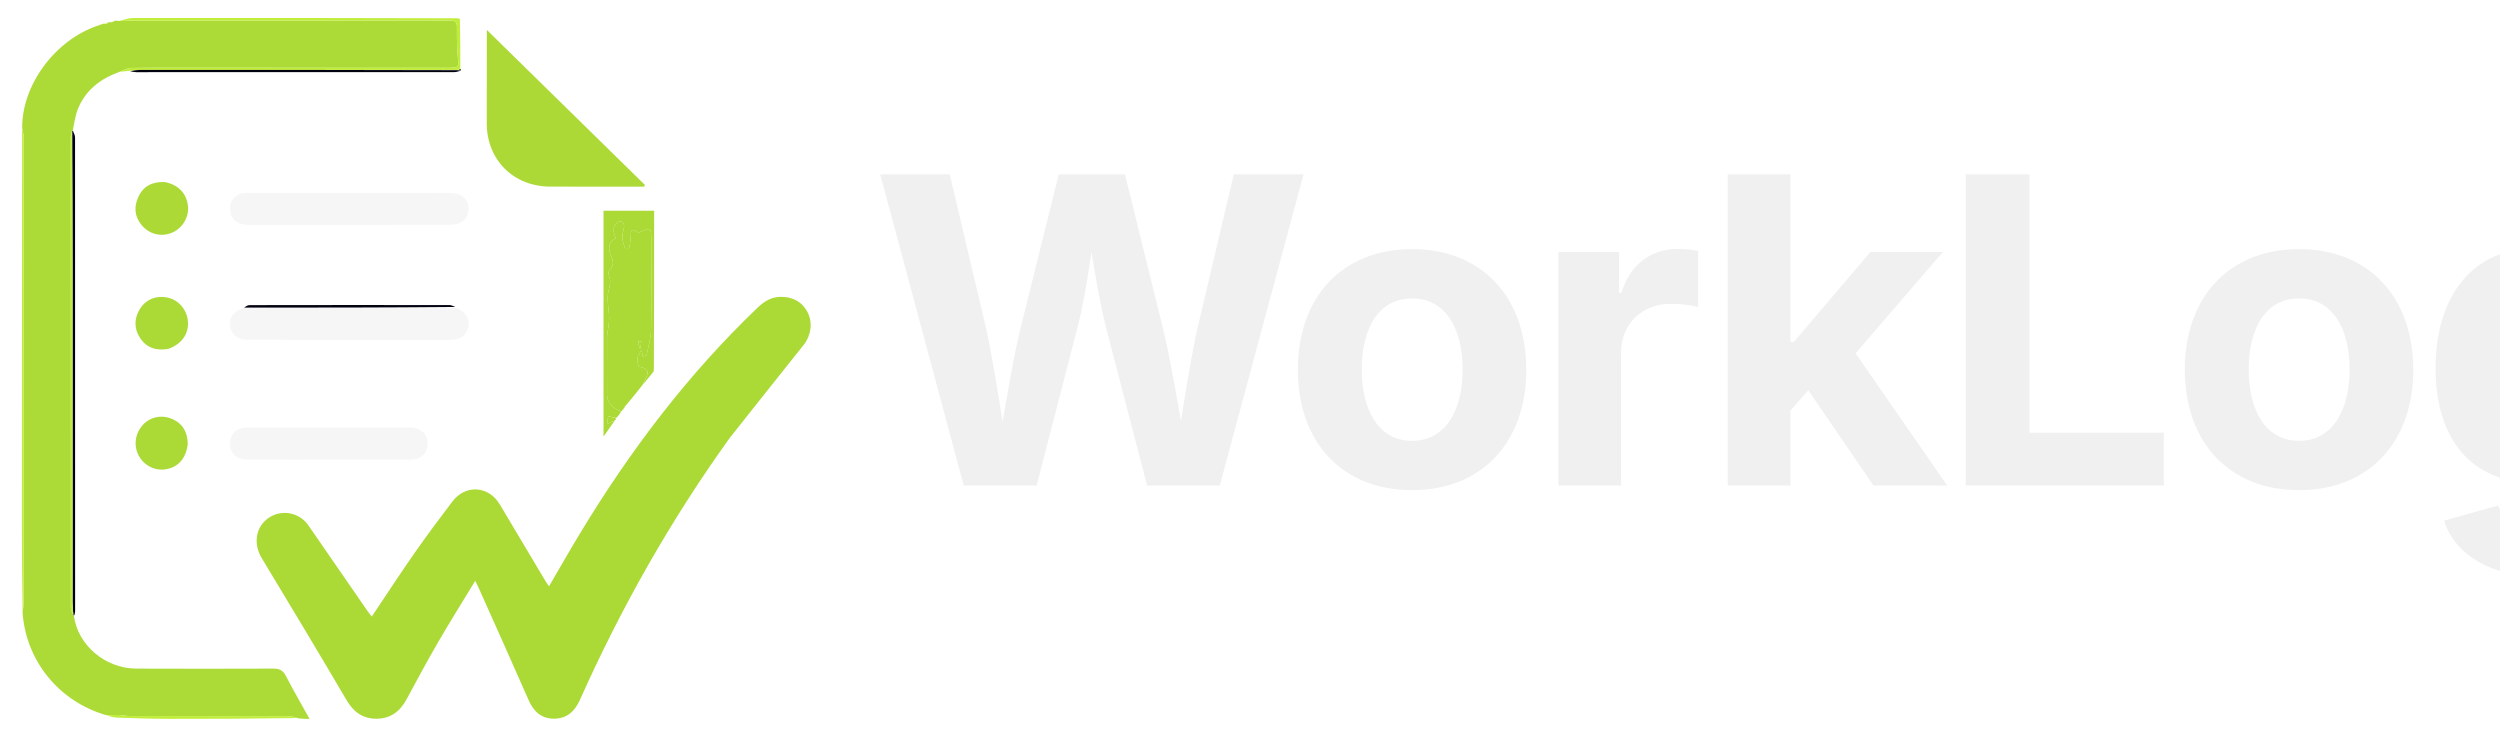
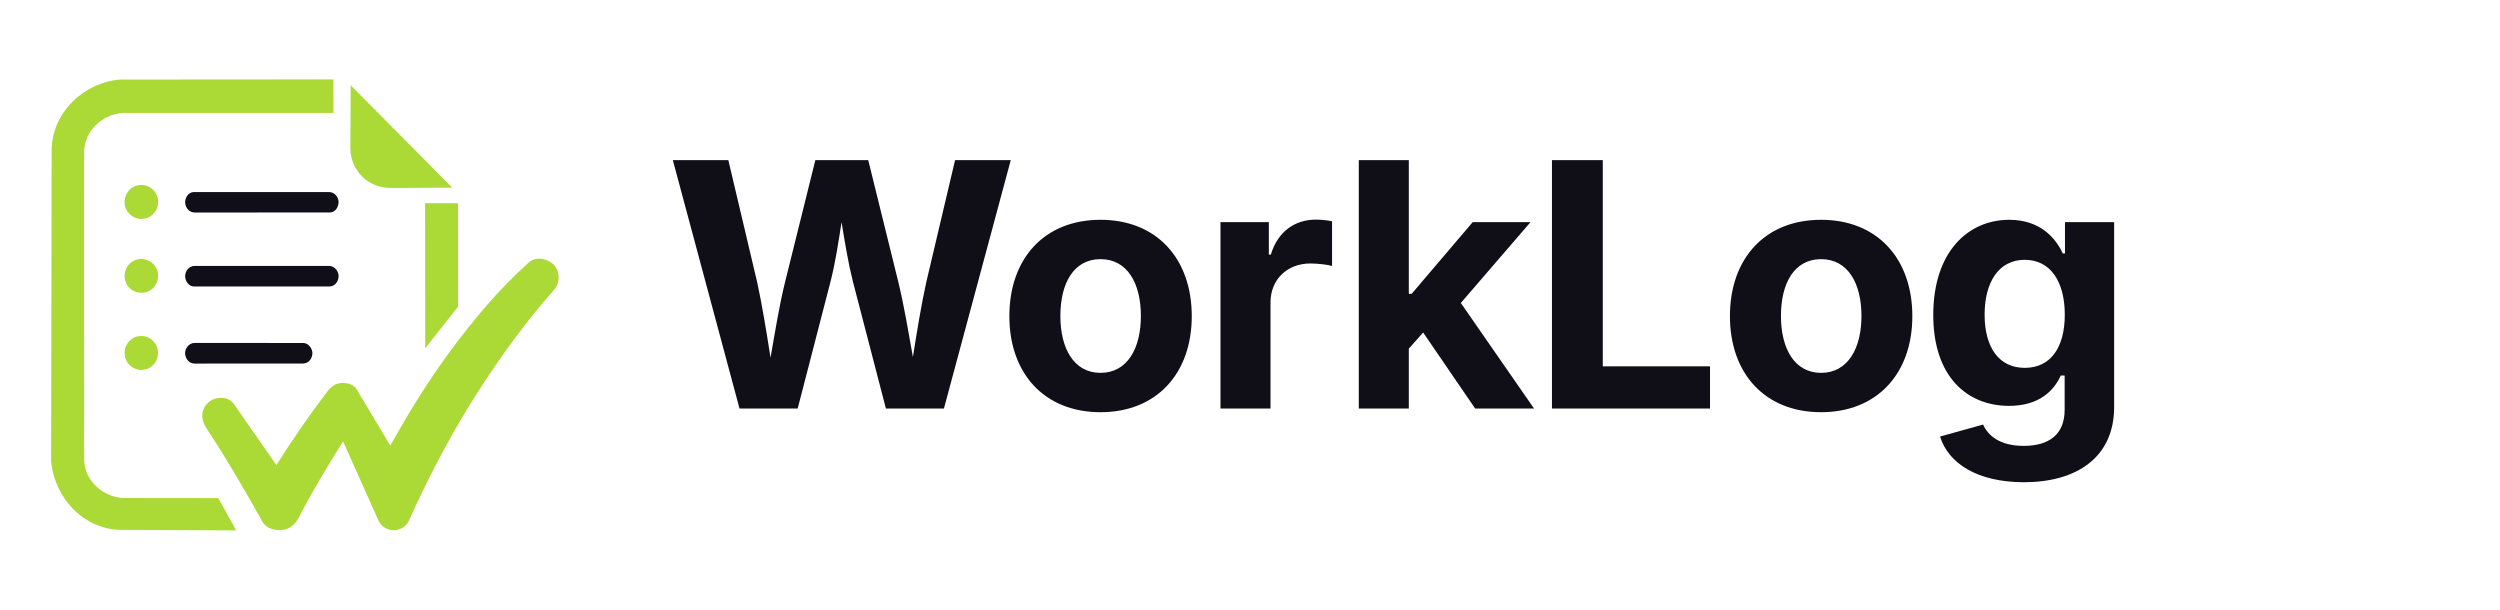
- <svg xmlns="http://www.w3.org/2000/svg" style="background:#100F18" width="865" height="260">
-   <g transform="scale(0.5098039) translate(-360 -260)">
-     <path fill="none" opacity="1" stroke="none" d=" M839,1255   C559.333,1255 280.167,1255 1,1255   C1,837 1,419 1,1   C419,1 837,1 1255,1   C1255,419 1255,837 1255,1255   C1116.5,1255 978,1255 839,1255  M672.905,307.288   C672.842,307.078 672.779,306.868 672.689,305.765   C672.5,294.827 672.311,283.888 671.996,272.431   C671.669,272.389 671.342,272.346 670.084,272.179   C596.87,272.171 523.655,272.141 450.441,272.228   C447.276,272.232 444.111,273.317 440.203,273.963   C439.458,274.005 438.714,274.048 437.614,273.834   C437.052,274.178 436.491,274.522 435.283,274.948   C434.851,274.99 434.419,275.033 433.39,274.822   C432.907,275.178 432.425,275.534 431.289,275.97   C430.853,276.023 430.418,276.075 429.348,275.948   C428.575,276.316 427.801,276.685 426.278,276.949   C397.338,286.945 374.704,317.913 374.892,347.943   C374.874,437.651 374.842,527.36 374.849,617.068   C374.851,636.369 374.996,655.669 374.933,675.822   C377.348,708.366 399.981,736.008 432.39,745.858   C434.822,746.27 437.245,746.963 439.688,747.045   C451.155,747.429 462.628,747.86 474.1,747.879   C503.386,747.929 532.673,747.768 562.823,747.903   C564.901,747.903 566.979,747.903 570.091,747.903   C564.35,737.563 558.949,728.254 553.997,718.711   C552.031,714.921 549.618,713.753 545.418,713.774   C514.448,713.933 483.477,713.869 452.507,713.779   C431.428,713.718 412.732,697.807 410.674,677.284   C410.781,676.466 410.982,675.648 410.982,674.83   C410.996,567.645 411.001,460.459 410.938,353.273   C410.937,351.762 410.078,350.252 409.5,347.89   C410.537,343.374 411.044,338.651 412.711,334.38   C417.842,321.23 428.112,313.474 441.81,308.776   C443.873,308.518 445.935,308.261 448.607,308.572   C449.916,308.714 451.225,308.981 452.535,308.981   C524.464,309.002 596.393,309.006 668.322,308.956   C669.876,308.955 671.43,308.294 672.905,307.288  M762.225,802.125   C757.614,801.427 758.075,804.637 758.075,807.502   C758.072,856.929 758.118,906.356 757.986,955.782   C757.973,960.791 760.468,960.799 764.882,960.218   C767.251,960.162 769.619,960.106 772.702,960.289   C775.471,960.204 778.24,960.12 781.846,960.212   C783.973,959.802 786.1,959.392 788.967,958.732   C789.31,957.359 789.953,955.987 789.954,954.614   C790.002,905.816 790.005,857.017 789.919,808.219   C789.917,806.819 788.899,805.421 788.03,803.511   C787.716,803.283 787.402,803.054 786.431,802.3   C778.634,802.311 770.837,802.322 762.225,802.125  M782.545,538.668   C783.377,537.452 784.209,536.236 785.607,534.67   C789.408,529.786 793.21,524.902 797.586,519.688   C799.642,517.113 801.698,514.537 803.939,511.505   C803.939,511.505 803.822,511.027 803.962,510.096   C803.962,474.466 803.962,438.836 803.962,403.016   C792.283,403.016 780.893,403.016 769.613,403.016   C769.613,453.947 769.613,504.541 769.613,556.312   C772.693,551.907 775.056,548.526 777.818,544.917   C778.041,544.688 778.164,544.414 778.733,543.753   C779.824,542.17 780.915,540.588 782,539   C782,539 782.006,539.006 782.545,538.668  M524.591,469.012   C517.971,471.666 515.191,475.999 516.308,481.921   C517.363,487.507 521.564,490.634 528.502,490.64   C574.001,490.681 619.5,490.682 665,490.657   C672.555,490.653 676.881,487.493 677.92,481.495   C678.88,475.949 675.808,471.484 668.71,467.935   C667.468,467.625 666.226,467.046 664.983,467.045   C619.768,466.999 574.553,466.993 529.339,467.08   C527.953,467.083 526.569,468.146 524.591,469.012  M1063.147,956.204   C1063.188,921.544 1063.166,886.885 1063.352,852.227   C1063.374,848.148 1062.002,847.014 1058.149,847.229   C1053.334,847.498 1048.489,847.226 1043.657,847.225   C1035.432,847.223 1035.437,847.235 1035.145,855.653   C1035.108,856.721 1034.991,857.787 1034.85,859.675   C1023.8,848.163 1011.054,843.408 995.155,844.942   C975.416,846.67 960.785,856.48 952.324,874.149   C942.733,894.175 943.406,914.681 953.916,934.233   C968.392,961.165 1006.333,968.988 1029.397,950.261   C1031.246,948.759 1032.953,947.081 1035.065,945.179   C1035.065,949.818 1035.27,953.819 1035.028,957.792   C1034.222,970.987 1025.261,980.896 1012.187,983.061   C995.93,985.754 981.459,982.121 969.287,970.621   C968.464,969.845 967.528,969.189 966.049,967.996   C960.868,974.062 955.729,979.909 950.888,985.994   C950.363,986.655 951.112,989.24 952.036,989.989   C956.285,993.431 960.508,997.091 965.284,999.666   C981.582,1008.451 999.229,1010.137 1017.209,1007.517   C1045.487,1003.394 1062.408,984.374 1063.147,956.204  M855.451,556.969   C872.123,535.972 888.748,514.938 905.496,494.002   C910.41,487.86 911.774,478.945 908.112,471.971   C904.237,464.588 897.761,461.336 889.626,461.47   C883.488,461.571 878.645,464.534 874.237,468.748   C826.821,514.086 787.608,565.871 753.744,621.857   C746.6,633.667 739.779,645.671 732.615,657.919   C731.578,656.383 730.702,655.211 729.957,653.961   C719.715,636.797 709.468,619.636 699.272,602.445   C691.699,589.677 675.987,588.565 666.982,600.428   C658.224,611.966 649.546,623.58 641.258,635.457   C631.454,649.506 622.105,663.873 612.321,678.457   C611.293,677.135 610.341,676.026 609.516,674.829   C596.182,655.505 582.884,636.156 569.508,616.86   C568.295,615.11 566.792,613.445 565.105,612.157   C557.566,606.399 547.164,606.868 540.248,613.109   C533.218,619.453 532.306,629.934 537.574,638.684   C556.895,670.778 576.255,702.851 595.205,735.165   C600.007,743.353 606.316,747.846 615.642,747.789   C625.052,747.733 631.492,742.859 635.889,734.692   C642.912,721.648 649.936,708.595 657.373,695.786   C665.376,682.001 673.857,668.492 682.533,654.198   C683.649,656.489 684.41,657.941 685.076,659.435   C696.338,684.674 707.683,709.877 718.784,735.186   C722.203,742.981 727.485,747.844 736.181,747.754   C744.814,747.664 750.097,742.786 753.559,735.043   C781.513,672.53 815.026,613.181 855.451,556.969  M227.474,916.154   C232.178,929.474 236.964,942.765 241.522,956.135   C242.534,959.105 243.885,960.437 247.183,960.317   C254.004,960.07 260.85,960.026 267.667,960.316   C271.173,960.465 272.658,959.088 273.74,955.953   C280.095,937.55 286.613,919.203 293.093,900.843   C294.315,897.381 295.615,893.947 297.347,889.222   C305.208,912.323 312.656,933.882 319.807,955.54   C321.024,959.226 322.735,960.511 326.521,960.337   C332.839,960.046 339.192,959.988 345.504,960.317   C349.418,960.521 350.93,958.945 352.203,955.43   C362.908,925.885 373.841,896.422 384.672,866.923   C386.941,860.744 389.074,854.515 391.47,847.74   C389.491,847.549 388.075,847.301 386.657,847.293   C379.327,847.254 371.991,847.458 364.67,847.196   C361.182,847.072 359.788,848.356 358.77,851.616   C351.726,874.172 344.466,896.66 337.262,919.165   C336.898,920.302 336.41,921.398 335.75,923.108   C335.221,921.89 334.988,921.454 334.837,920.991   C327.281,897.882 319.674,874.789 312.251,851.637   C311.23,848.449 309.903,847.005 306.347,847.193   C300.533,847.5 294.682,847.44 288.864,847.173   C285.735,847.029 284.506,848.298 283.6,851.1   C280.887,859.487 277.839,867.764 275.016,876.116   C269.827,891.467 264.704,906.841 259.215,923.219   C258.358,920.942 257.792,919.643 257.373,918.298   C250.514,896.243 243.602,874.203 236.899,852.1   C235.813,848.516 234.274,846.976 230.332,847.154   C223.184,847.477 216.009,847.195 208.846,847.217   C207.276,847.222 205.706,847.445 203.464,847.619   C211.538,870.69 219.365,893.054 227.474,916.154  M659.661,827.5   C659.662,820.501 659.608,813.502 659.689,806.504   C659.724,803.417 658.681,801.978 655.31,802.074   C647.983,802.285 640.646,802.275 633.317,802.137   C630.159,802.078 628.886,803.041 628.892,806.4   C628.975,856.224 628.975,906.048 628.907,955.872   C628.903,959.078 629.894,960.361 633.205,960.29   C640.366,960.135 647.544,960.053 654.696,960.371   C658.852,960.555 659.833,958.841 659.744,955.089   C659.548,946.929 659.641,938.76 659.699,930.596   C659.71,929.15 659.614,927.219 660.444,926.346   C664.507,922.072 668.868,918.081 673.258,913.86   C684.109,928.471 694.62,942.447 704.888,956.598   C706.893,959.361 709.008,960.405 712.322,960.33   C720.983,960.134 729.651,960.251 738.316,960.197   C739.702,960.188 741.086,959.944 743.572,959.7   C726.839,937.483 710.761,916.133 693.646,893.408   C709.02,878.191 724.275,863.092 739.619,847.906   C739.075,847.709 738.475,847.302 737.874,847.3   C727.377,847.263 716.877,847.172 706.384,847.389   C704.83,847.421 703.002,848.651 701.819,849.841   C689.606,862.134 677.488,874.521 665.375,886.913   C663.712,888.614 662.221,890.484 660.65,892.276   C660.322,892.008 659.994,891.74 659.665,891.472   C659.665,870.482 659.665,849.491 659.661,827.5  M398.341,921.122   C400.754,929.568 404.648,937.207 410.747,943.609   C426.61,960.26 446.486,964.95 468.371,961.707   C521.988,953.763 530.085,895.93 507.65,866.974   C487.106,840.459 441.148,836.231 415.249,859.311   C396.726,875.817 392.714,896.876 398.341,921.122  M823.838,944.659   C839.387,960.084 858.467,964.571 879.472,961.834   C931.283,955.081 942.583,898.672 920.14,868.4   C906.258,849.674 886.777,843.278 864.39,844.588   C847.802,845.559 833.194,851.774 822.233,864.579   C802.602,887.511 803.256,920.947 823.838,944.659  M690.394,285.719   C690.377,305.051 690.315,324.382 690.355,343.714   C690.407,368.528 708.433,386.544 733.336,386.655   C751.668,386.736 770,386.691 788.332,386.701   C791.273,386.703 794.214,386.702 797.154,386.702   C797.337,386.307 797.52,385.913 797.703,385.519   C761.847,350.359 725.99,315.199 690.41,280.309   C690.41,281.218 690.41,283.007 690.394,285.719  M583.994,877.204   C591.261,873.588 598.878,872.322 606.764,874.481   C610.03,875.375 611.088,874.455 611.044,871.316   C610.98,866.818 611.022,862.319 611.009,857.821   C610.97,844.456 608.985,842.869 595.389,845.326   C595.062,845.385 594.742,845.483 594.416,845.55   C583.776,847.74 576.027,854.034 569.456,864.254   C569.456,859.184 569.305,855.584 569.5,852.003   C569.681,848.688 568.73,847.127 565.054,847.235   C557.896,847.446 550.725,847.361 543.565,847.198   C540.552,847.129 539.446,848.191 539.451,851.243   C539.506,886.23 539.507,921.217 539.397,956.204   C539.386,959.705 540.894,960.386 543.938,960.313   C550.765,960.148 557.607,960.018 564.426,960.3   C568.567,960.472 569.921,959.167 569.871,954.935   C569.674,938.11 569.704,921.28 569.883,904.455   C570.001,893.407 573.456,883.841 583.994,877.204  M607.5,412.612   C626.823,412.602 646.147,412.635 665.471,412.562   C673.4,412.531 678.127,408.258 678.022,401.512   C677.921,395.037 673.188,390.992 665.526,390.978   C643.37,390.937 621.215,390.933 599.059,390.929   C575.238,390.925 551.416,390.91 527.595,390.963   C520.188,390.979 515.793,395.479 516.183,402.384   C516.55,408.877 521.099,412.616 529.039,412.628   C554.859,412.669 580.679,412.625 607.5,412.612  M560.5,571.952   C586.465,571.948 612.43,571.974 638.395,571.922   C645.672,571.907 650.194,567.767 650.299,561.318   C650.406,554.762 645.584,550.187 638.293,550.177   C601.51,550.129 564.726,550.109 527.943,550.141   C520.754,550.147 516.177,554.439 516.137,560.871   C516.094,567.644 520.607,571.899 528.042,571.937   C538.528,571.991 549.014,571.951 560.5,571.952  M471.206,383.476   C463.352,383.306 457.288,386.252 453.907,393.63   C450.892,400.21 451.218,406.57 455.795,412.368   C460.892,418.825 469.071,421.024 476.373,418.078   C483.742,415.106 488.378,407.568 487.575,399.863   C486.674,391.206 480.952,385.218 471.206,383.476  M487.459,561.357   C487.378,553.012 483.771,546.922 475.811,543.958   C468.747,541.328 461.326,543.305 456.684,548.684   C451.496,554.694 450.577,562.959 454.359,569.602   C458.17,576.296 465.567,579.806 472.939,578.42   C481.044,576.896 486.021,571.293 487.459,561.357  M474.679,496.657   C483.237,493.53 488.014,486.834 487.567,478.594   C487.133,470.6 481.523,463.746 474.023,462.044   C465.922,460.206 458.43,463.355 454.457,470.521   C451.032,476.698 451.101,483.08 454.843,489.021   C459.229,495.983 465.863,498.263 474.679,496.657  z" />
-     <path fill="#ABD935" opacity="1" stroke="none" d=" M855.237,557.257   C815.026,613.181 781.513,672.53 753.559,735.043   C750.097,742.786 744.814,747.664 736.181,747.754   C727.485,747.844 722.203,742.981 718.784,735.186   C707.683,709.877 696.338,684.674 685.076,659.435   C684.41,657.941 683.649,656.489 682.533,654.198   C673.857,668.492 665.376,682.001 657.373,695.786   C649.936,708.595 642.912,721.648 635.889,734.692   C631.492,742.859 625.052,747.733 615.642,747.789   C606.316,747.846 600.007,743.353 595.205,735.165   C576.255,702.851 556.895,670.778 537.574,638.684   C532.306,629.934 533.218,619.453 540.248,613.109   C547.164,606.868 557.566,606.399 565.105,612.157   C566.792,613.445 568.295,615.11 569.508,616.86   C582.884,636.156 596.182,655.505 609.516,674.829   C610.341,676.026 611.293,677.135 612.321,678.457   C622.105,663.873 631.454,649.506 641.258,635.457   C649.546,623.58 658.224,611.966 666.982,600.428   C675.987,588.565 691.699,589.677 699.272,602.445   C709.468,619.636 719.715,636.797 729.957,653.961   C730.702,655.211 731.578,656.383 732.615,657.919   C739.779,645.671 746.6,633.667 753.744,621.857   C787.608,565.871 826.821,514.086 874.237,468.748   C878.645,464.534 883.488,461.571 889.626,461.47   C897.761,461.336 904.237,464.588 908.112,471.971   C911.774,478.945 910.41,487.86 905.496,494.002   C888.748,514.938 872.123,535.972 855.237,557.257  z" />
-     <path fill="#ACDA36" opacity="1" stroke="none" d=" M437.969,274.09   C438.714,274.048 439.458,274.005 440.834,274.22   C443.892,274.317 446.318,274.016 448.744,274.015   C521.005,273.989 593.266,274.013 665.526,273.932   C669.01,273.928 670.145,275.008 670.115,278.502   C670.056,285.466 670.076,292.472 670.776,299.388   C671.376,305.316 671.227,305.993 665.154,305.994   C610.043,305.996 554.931,305.993 499.82,305.992   C482.837,305.991 465.852,305.875 448.873,306.119   C446.246,306.157 443.643,307.855 441.028,308.785   C428.112,313.474 417.842,321.23 412.711,334.38   C411.044,338.651 410.537,343.374 409.418,348.388   C409.337,348.887 409.044,349.008 408.747,349.302   C408.302,350.738 408.023,351.879 408.023,353.021   C408.001,459.49 407.993,565.96 408.066,672.429   C408.067,674.052 409.092,675.675 409.752,677.382   C409.923,677.647 410.025,677.8 410.17,677.924   C412.732,697.807 431.428,713.718 452.507,713.779   C483.477,713.869 514.448,713.933 545.418,713.774   C549.618,713.753 552.031,714.921 553.997,718.711   C558.949,728.254 564.35,737.563 570.091,747.903   C566.979,747.903 564.901,747.903 562.259,747.437   C559.808,746.651 557.922,746.053 556.034,746.05   C520.057,745.993 484.08,746.02 448.104,745.972   C445.807,745.969 443.516,745.355 441.213,745.272   C438.09,745.159 434.958,745.285 431.83,745.308   C399.981,736.008 377.348,708.366 375.281,675.089   C375.756,672.876 375.991,671.397 375.991,669.917   C376.01,564.025 376.014,458.133 375.972,352.241   C375.971,350.501 375.378,348.761 375.062,347.022   C374.704,317.913 397.338,286.945 426.853,277.236   C428.279,277.057 429.131,276.592 429.982,276.127   C430.418,276.075 430.853,276.023 431.781,276.159   C432.844,275.924 433.415,275.5 433.987,275.076   C434.419,275.033 434.851,274.99 435.769,275.139   C436.827,274.917 437.398,274.503 437.969,274.09  M408.473,345.574   C408.473,345.574 408.425,345.482 408.473,345.574  z" />
-     <path fill="#F9F9F9" opacity="1" stroke="none" d=" M227.332,915.786   C219.365,893.054 211.538,870.69 203.464,847.619   C205.706,847.445 207.276,847.222 208.846,847.217   C216.009,847.195 223.184,847.477 230.332,847.154   C234.274,846.976 235.813,848.516 236.899,852.1   C243.602,874.203 250.514,896.243 257.373,918.298   C257.792,919.643 258.358,920.942 259.215,923.219   C264.704,906.841 269.827,891.467 275.016,876.116   C277.839,867.764 280.887,859.487 283.6,851.1   C284.506,848.298 285.735,847.029 288.864,847.173   C294.682,847.44 300.533,847.5 306.347,847.193   C309.903,847.005 311.23,848.449 312.251,851.637   C319.674,874.789 327.281,897.882 334.837,920.991   C334.988,921.454 335.221,921.89 335.75,923.108   C336.41,921.398 336.898,920.302 337.262,919.165   C344.466,896.66 351.726,874.172 358.77,851.616   C359.788,848.356 361.182,847.072 364.67,847.196   C371.991,847.458 379.327,847.254 386.657,847.293   C388.075,847.301 389.491,847.549 391.47,847.74   C389.074,854.515 386.941,860.744 384.672,866.923   C373.841,896.422 362.908,925.885 352.203,955.43   C350.93,958.945 349.418,960.521 345.504,960.317   C339.192,959.988 332.839,960.046 326.521,960.337   C322.735,960.511 321.024,959.226 319.807,955.54   C312.656,933.882 305.208,912.323 297.347,889.222   C295.615,893.947 294.315,897.381 293.093,900.843   C286.613,919.203 280.095,937.55 273.74,955.953   C272.658,959.088 271.173,960.465 267.667,960.316   C260.85,960.026 254.004,960.07 247.183,960.317   C243.885,960.437 242.534,959.105 241.522,956.135   C236.964,942.765 232.178,929.474 227.332,915.786  z" />
-     <path fill="#ABD936" opacity="1" stroke="none" d=" M1062.941,956.979   C1062.408,984.374 1045.487,1003.394 1017.209,1007.517   C999.229,1010.137 981.582,1008.451 965.284,999.666   C960.508,997.091 956.285,993.431 952.036,989.989   C951.112,989.24 950.363,986.655 950.888,985.994   C955.729,979.909 960.868,974.062 966.049,967.996   C967.528,969.189 968.464,969.845 969.287,970.621   C981.459,982.121 995.93,985.754 1012.187,983.061   C1025.261,980.896 1034.222,970.987 1035.028,957.792   C1035.27,953.819 1035.065,949.818 1035.065,945.179   C1032.953,947.081 1031.246,948.759 1029.397,950.261   C1006.333,968.988 968.392,961.165 953.916,934.233   C943.406,914.681 942.733,894.175 952.324,874.149   C960.785,856.48 975.416,846.67 995.883,845.266   C999.934,846.186 1004.401,845.674 1006.306,847.642   C1009.043,850.469 1011.594,850.982 1015.003,851.07   C1017.873,851.144 1020.727,851.826 1023.572,852.236   C1022.56,859.06 1025.169,863.03 1032.098,863.249   C1037.88,863.432 1036.695,857.71 1037.088,854.63   C1039.37,853.432 1041.09,852.464 1042.867,851.614   C1044.808,850.686 1046.731,849.477 1048.79,849.104   C1051.206,848.668 1053.779,849.201 1056.25,848.959   C1060.774,848.515 1062.296,850.779 1061.983,854.854   C1061.718,858.31 1061.097,861.754 1061.048,865.209   C1060.915,874.604 1061.001,884.001 1061,893.398   C1061,912.851 1060.951,932.304 1061.084,951.756   C1061.096,953.501 1062.294,955.239 1062.941,956.979  M987.354,875.768   C973.932,886.667 970.881,908.139 980.826,922.225   C985.337,928.614 991.344,932.795 999.205,934.039   C1020.863,937.466 1036.885,922.188 1035.343,899.571   C1033.67,875.011 1008.764,862.279 987.354,875.768  z" />
-     <path fill="#F9F9F9" opacity="1" stroke="none" d=" M659.663,828   C659.665,849.491 659.665,870.482 659.665,891.472   C659.994,891.74 660.322,892.008 660.65,892.276   C662.221,890.484 663.712,888.614 665.375,886.913   C677.488,874.521 689.606,862.134 701.819,849.841   C703.002,848.651 704.83,847.421 706.384,847.389   C716.877,847.172 727.377,847.263 737.874,847.3   C738.475,847.302 739.075,847.709 739.619,847.906   C724.275,863.092 709.02,878.191 693.646,893.408   C710.761,916.133 726.839,937.483 743.572,959.7   C741.086,959.944 739.702,960.188 738.316,960.197   C729.651,960.251 720.983,960.134 712.322,960.33   C709.008,960.405 706.893,959.361 704.888,956.598   C694.62,942.447 684.109,928.471 673.258,913.86   C668.868,918.081 664.507,922.072 660.444,926.346   C659.614,927.219 659.71,929.15 659.699,930.596   C659.641,938.76 659.548,946.929 659.744,955.089   C659.833,958.841 658.852,960.555 654.696,960.371   C647.544,960.053 640.366,960.135 633.205,960.29   C629.894,960.361 628.903,959.078 628.907,955.872   C628.975,906.048 628.975,856.224 628.892,806.4   C628.886,803.041 630.159,802.078 633.317,802.137   C640.646,802.275 647.983,802.285 655.31,802.074   C658.681,801.978 659.724,803.417 659.689,806.504   C659.608,813.502 659.662,820.501 659.663,828  z" />
-     <path fill="#FAF9F9" opacity="1" stroke="none" d=" M398.229,920.732   C392.714,896.876 396.726,875.817 415.249,859.311   C441.148,836.231 487.106,840.459 507.65,866.974   C530.085,895.93 521.988,953.763 468.371,961.707   C446.486,964.95 426.61,960.26 410.747,943.609   C404.648,937.207 400.754,929.568 398.229,920.732  M488.038,912.195   C488.285,910.55 488.598,908.911 488.767,907.258   C490.227,892.951 484.064,880.04 473.002,874.173   C459.649,867.092 442.375,870.186 433.477,881.254   C423.629,893.502 423.547,914.171 433.502,925.759   C441.613,935.2 452.114,938.359 464.114,935.982   C476.818,933.466 484.322,925.189 488.038,912.195  z" />
-     <path fill="#ACD936" opacity="1" stroke="none" d=" M823.6,944.399   C803.256,920.947 802.602,887.511 822.233,864.579   C833.194,851.774 847.802,845.559 864.39,844.588   C886.777,843.278 906.258,849.674 920.14,868.4   C942.583,898.672 931.283,955.081 879.472,961.834   C858.467,964.571 839.387,960.084 823.6,944.399  M889.405,929.963   C894.558,925.652 897.893,920.157 899.502,913.7   C902.622,901.173 901.309,889.262 892.004,879.743   C883.289,870.828 872.164,868.454 860.214,871.787   C846.776,875.535 839.975,885.32 838.356,898.641   C836.691,912.333 840.423,924.527 852.683,931.951   C864.654,939.2 877.105,938.504 889.405,929.963  z" />
-     <path fill="#ACD936" opacity="1" stroke="none" d=" M690.402,285.258   C690.41,283.007 690.41,281.218 690.41,280.309   C725.99,315.199 761.847,350.359 797.703,385.519   C797.52,385.913 797.337,386.307 797.154,386.702   C794.214,386.702 791.273,386.703 788.332,386.701   C770,386.691 751.668,386.736 733.336,386.655   C708.433,386.544 690.407,368.528 690.355,343.714   C690.315,324.382 690.377,305.051 690.402,285.258  z" />
-     <path fill="#F7F7F7" opacity="1" stroke="none" d=" M583.674,877.406   C573.456,883.841 570.001,893.407 569.883,904.455   C569.704,921.28 569.674,938.11 569.871,954.935   C569.921,959.167 568.567,960.472 564.426,960.3   C557.607,960.018 550.765,960.148 543.938,960.313   C540.894,960.386 539.386,959.705 539.397,956.204   C539.507,921.217 539.506,886.23 539.451,851.243   C539.446,848.191 540.552,847.129 543.565,847.198   C550.725,847.361 557.896,847.446 565.054,847.235   C568.73,847.127 569.681,848.688 569.5,852.003   C569.305,855.584 569.456,859.184 569.456,864.254   C576.027,854.034 583.776,847.74 594.416,845.55   C594.742,845.483 595.062,845.385 595.389,845.326   C608.985,842.869 610.97,844.456 611.009,857.821   C611.022,862.319 610.98,866.818 611.044,871.316   C611.088,874.455 610.03,875.375 606.764,874.481   C598.878,872.322 591.261,873.588 583.674,877.406  z" />
-     <path fill="#AAD934" opacity="1" stroke="none" d=" M771.988,960.051   C769.619,960.106 767.251,960.162 764.368,959.757   C762.902,957.064 761.129,954.836 761.121,952.601   C760.959,907.882 761.052,863.161 760.915,818.442   C760.902,814.24 764.346,810.081 761.167,805.788   C761.099,805.696 762.367,804.613 763.48,803.991   C768.684,803.988 773.427,804.124 778.157,803.935   C781.144,803.816 784.111,803.212 787.088,802.826   C787.402,803.054 787.716,803.283 788.15,804.232   C788.256,856.296 788.241,907.639 788.227,958.982   C786.1,959.392 783.973,959.802 781.334,959.74   C777.717,957.718 774.632,956.398 771.988,960.051  z" />
-     <path fill="#F6F6F6" opacity="1" stroke="none" d=" M669.144,468.741   C675.808,471.484 678.88,475.949 677.92,481.495   C676.881,487.493 672.555,490.653 665,490.657   C619.5,490.682 574.001,490.681 528.502,490.64   C521.564,490.634 517.363,487.507 516.308,481.921   C515.191,475.999 517.971,471.666 525.34,468.924   C573.774,468.805 621.459,468.773 669.144,468.741  z" />
-     <path fill="#F6F6F6" opacity="1" stroke="none" d=" M607,412.613   C580.679,412.625 554.859,412.669 529.039,412.628   C521.099,412.616 516.55,408.877 516.183,402.384   C515.793,395.479 520.188,390.979 527.595,390.963   C551.416,390.91 575.238,390.925 599.059,390.929   C621.215,390.933 643.37,390.937 665.526,390.978   C673.188,390.992 677.921,395.037 678.022,401.512   C678.127,408.258 673.4,412.531 665.471,412.562   C646.147,412.635 626.823,412.602 607,412.613  z" />
-     <path fill="#ABD935" opacity="1" stroke="none" d=" M797.011,520.018   C793.21,524.902 789.408,529.786 784.966,534.882   C783.553,536.399 782.78,537.702 782.006,539.006   C782.006,539.006 782,539 781.617,539   C776.46,538.063 772.004,532.966 772.002,528.411   C771.996,514.924 771.962,501.438 772.042,487.951   C772.054,486.006 772.713,484.074 772.925,482.119   C773.184,479.718 773.518,477.29 773.409,474.892   C773.205,470.407 772.323,465.926 772.431,461.461   C772.551,456.544 775.654,451.808 773.122,446.645   C772.667,445.716 773.09,443.687 773.859,442.949   C776.692,440.23 776.336,437.167 774.967,434.228   C772.572,429.089 772.565,424.69 777.882,421.691   C775.804,417.171 775.997,413.621 778.584,411.289   C779.411,410.544 781.132,410.044 782.076,410.402   C782.888,410.71 783.674,412.435 783.598,413.47   C783.418,415.92 782.3,418.341 782.348,420.758   C782.397,423.257 783.264,425.775 784.076,428.183   C784.185,428.506 786.931,428.448 786.995,428.198   C787.547,426.007 787.801,423.736 788.078,421.481   C788.428,418.634 787.018,413.722 792.877,417.608   C793.347,417.919 794.471,417.532 795.151,417.19   C801.041,414.223 801.994,414.808 801.997,421.585   C802.006,442.398 802.219,463.215 801.856,484.021   C801.757,489.682 799.904,495.313 798.856,500.957   C798.027,501.326 797.197,501.695 796.368,502.065   C796.085,500.693 795.802,499.322 795.395,497.355   C794.01,500.178 792.68,501.733 792.6,503.349   C792.504,505.284 793.189,508.84 794.03,508.994   C802.038,510.461 799.594,514.638 797.051,519.03   C796.904,519.282 797.018,519.685 797.011,520.018  M795.136,491.422   C792.559,491.29 792.559,491.29 794.396,496.782   C794.929,494.381 795.191,493.196 795.136,491.422  z" />
-     <path fill="#F6F6F6" opacity="1" stroke="none" d=" M560,571.952   C549.014,571.951 538.528,571.991 528.042,571.937   C520.607,571.899 516.094,567.644 516.137,560.871   C516.177,554.439 520.754,550.147 527.943,550.141   C564.726,550.109 601.51,550.129 638.293,550.177   C645.584,550.187 650.406,554.762 650.299,561.318   C650.194,567.767 645.672,571.907 638.395,571.922   C612.43,571.974 586.465,571.948 560,571.952  z" />
-     <path fill="#ABD936" opacity="1" stroke="none" d=" M797.299,519.853   C797.018,519.685 796.904,519.282 797.051,519.03   C799.594,514.638 802.038,510.461 794.03,508.994   C793.189,508.84 792.504,505.284 792.6,503.349   C792.68,501.733 794.01,500.178 795.395,497.355   C795.802,499.322 796.085,500.693 796.368,502.065   C797.197,501.695 798.027,501.326 798.856,500.957   C799.904,495.313 801.757,489.682 801.856,484.021   C802.219,463.215 802.006,442.398 801.997,421.585   C801.994,414.808 801.041,414.223 795.151,417.19   C794.471,417.532 793.347,417.919 792.877,417.608   C787.018,413.722 788.428,418.634 788.078,421.481   C787.801,423.736 787.547,426.007 786.995,428.198   C786.931,428.448 784.185,428.506 784.076,428.183   C783.264,425.775 782.397,423.257 782.348,420.758   C782.3,418.341 783.418,415.92 783.598,413.47   C783.674,412.435 782.888,410.71 782.076,410.402   C781.132,410.044 779.411,410.544 778.584,411.289   C775.997,413.621 775.804,417.171 777.882,421.691   C772.565,424.69 772.572,429.089 774.967,434.228   C776.336,437.167 776.692,440.23 773.859,442.949   C773.09,443.687 772.667,445.716 773.122,446.645   C775.654,451.808 772.551,456.544 772.431,461.461   C772.323,465.926 773.205,470.407 773.409,474.892   C773.518,477.29 773.184,479.718 772.925,482.119   C772.713,484.074 772.054,486.006 772.042,487.951   C771.962,501.438 771.996,514.924 772.002,528.411   C772.004,532.966 776.46,538.063 781.62,539.003   C780.915,540.588 779.824,542.17 778.147,543.707   C775.962,543.268 774.364,542.873 772.766,542.479   C772.546,544.096 772.326,545.713 772.031,547.875   C774.399,546.676 775.91,545.91 777.42,545.145   C775.056,548.526 772.693,551.907 769.613,556.312   C769.613,504.541 769.613,453.947 769.613,403.016   C780.893,403.016 792.283,403.016 803.962,403.016   C803.962,438.836 803.962,474.466 803.76,510.647   C803.361,511.502 803.426,511.756 803.755,511.962   C801.698,514.537 799.642,517.113 797.299,519.853  z" />
-     <path fill="#ACD936" opacity="1" stroke="none" d=" M471.607,383.524   C480.952,385.218 486.674,391.206 487.575,399.863   C488.378,407.568 483.742,415.106 476.373,418.078   C469.071,421.024 460.892,418.825 455.795,412.368   C451.218,406.57 450.892,400.21 453.907,393.63   C457.288,386.252 463.352,383.306 471.607,383.524  z" />
-     <path fill="#ABD936" opacity="1" stroke="none" d=" M487.425,561.753   C486.021,571.293 481.044,576.896 472.939,578.42   C465.567,579.806 458.17,576.296 454.359,569.602   C450.577,562.959 451.496,554.694 456.684,548.684   C461.326,543.305 468.747,541.328 475.811,543.958   C483.771,546.922 487.378,553.012 487.425,561.753  z" />
-     <path fill="#ABD936" opacity="1" stroke="none" d=" M474.268,496.763   C465.863,498.263 459.229,495.983 454.843,489.021   C451.101,483.08 451.032,476.698 454.457,470.521   C458.43,463.355 465.922,460.206 474.023,462.044   C481.523,463.746 487.133,470.6 487.567,478.594   C488.014,486.834 483.237,493.53 474.268,496.763  z" />
-     <path fill="#C0ED3A" opacity="1" stroke="none" d=" M441.419,308.781   C443.643,307.855 446.246,306.157 448.873,306.119   C465.852,305.875 482.837,305.991 499.82,305.992   C554.931,305.993 610.043,305.996 665.154,305.994   C671.227,305.993 671.376,305.316 670.776,299.388   C670.076,292.472 670.056,285.466 670.115,278.502   C670.145,275.008 669.01,273.928 665.526,273.932   C593.266,274.013 521.005,273.989 448.744,274.015   C446.318,274.016 443.892,274.317 441.206,274.188   C444.111,273.317 447.276,272.232 450.441,272.228   C523.655,272.141 596.87,272.171 670.693,272.411   C671.541,272.837 671.815,272.939 672.123,272.95   C672.311,283.888 672.5,294.827 672.397,306.321   C671.725,307.084 671.345,307.29 670.501,307.461   C598.665,307.428 527.294,307.424 455.922,307.456   C453.28,307.457 450.639,307.813 447.997,308.003   C445.935,308.261 443.873,308.518 441.419,308.781  z" />
-     <path fill="#010110" opacity="1" stroke="none" d=" M409.044,349.008   C409.044,349.008 409.337,348.887 409.478,348.814   C410.078,350.252 410.937,351.762 410.938,353.273   C411.001,460.459 410.996,567.645 410.982,674.83   C410.982,675.648 410.781,676.466 410.422,677.604   C410.025,677.8 409.923,677.647 409.803,676.996   C409.566,674.039 409.237,671.553 409.237,669.067   C409.218,593.668 409.251,518.269 409.231,442.87   C409.222,411.583 409.109,380.296 409.044,349.008  z" />
-     <path fill="#ACDA36" opacity="1" stroke="none" d=" M1063.044,956.592   C1062.294,955.239 1061.096,953.501 1061.084,951.756   C1060.951,932.304 1061,912.851 1061,893.398   C1061.001,884.001 1060.915,874.604 1061.048,865.209   C1061.097,861.754 1061.718,858.31 1061.983,854.854   C1062.296,850.779 1060.774,848.515 1056.25,848.959   C1053.779,849.201 1051.206,848.668 1048.79,849.104   C1046.731,849.477 1044.808,850.686 1042.867,851.614   C1041.09,852.464 1039.37,853.432 1037.088,854.63   C1036.695,857.71 1037.88,863.432 1032.098,863.249   C1025.169,863.03 1022.56,859.06 1023.572,852.236   C1020.727,851.826 1017.873,851.144 1015.003,851.07   C1011.594,850.982 1009.043,850.469 1006.306,847.642   C1004.401,845.674 999.934,846.186 996.315,845.318   C1011.054,843.408 1023.8,848.163 1034.85,859.675   C1034.991,857.787 1035.108,856.721 1035.145,855.653   C1035.437,847.235 1035.432,847.223 1043.657,847.225   C1048.489,847.226 1053.334,847.498 1058.149,847.229   C1062.002,847.014 1063.374,848.148 1063.352,852.227   C1063.166,886.885 1063.188,921.544 1063.044,956.592  z" />
-     <path fill="#ABD936" opacity="1" stroke="none" d=" M763.012,803.993   C762.367,804.613 761.099,805.696 761.167,805.788   C764.346,810.081 760.902,814.24 760.915,818.442   C761.052,863.161 760.959,907.882 761.121,952.601   C761.129,954.836 762.902,957.064 763.932,959.667   C760.468,960.799 757.973,960.791 757.986,955.782   C758.118,906.356 758.072,856.929 758.075,807.502   C758.075,804.637 757.614,801.427 762.634,802.506   C763.033,803.255 763.023,803.624 763.012,803.993  z" />
-     <path fill="#010110" opacity="1" stroke="none" d=" M448.302,308.288   C450.639,307.813 453.28,307.457 455.922,307.456   C527.294,307.424 598.665,307.428 670.702,307.642   C671.907,307.884 672.445,307.912 672.984,307.94   C671.43,308.294 669.876,308.955 668.322,308.956   C596.393,309.006 524.464,309.002 452.535,308.981   C451.225,308.981 449.916,308.714 448.302,308.288  z" />
-     <path fill="#C0ED3A" opacity="1" stroke="none" d=" M374.977,347.482   C375.378,348.761 375.971,350.501 375.972,352.241   C376.014,458.133 376.01,564.025 375.991,669.917   C375.991,671.397 375.756,672.876 375.353,674.662   C374.996,655.669 374.851,636.369 374.849,617.068   C374.842,527.36 374.874,437.651 374.977,347.482  z" />
-     <path fill="#010110" opacity="1" stroke="none" d=" M788.597,958.857   C788.241,907.639 788.256,856.296 788.312,804.488   C788.899,805.421 789.917,806.819 789.919,808.219   C790.005,857.017 790.002,905.816 789.954,954.614   C789.953,955.987 789.31,957.359 788.597,958.857  z" />
-     <path fill="#C0ED3A" opacity="1" stroke="none" d=" M432.11,745.583   C434.958,745.285 438.09,745.159 441.213,745.272   C443.516,745.355 445.807,745.969 448.104,745.972   C484.08,746.02 520.057,745.993 556.034,746.05   C557.922,746.053 559.808,746.651 561.827,747.332   C532.673,747.768 503.386,747.929 474.1,747.879   C462.628,747.86 451.155,747.429 439.688,747.045   C437.245,746.963 434.822,746.27 432.11,745.583  z" />
-     <path fill="#010110" opacity="1" stroke="none" d=" M668.927,468.338   C621.459,468.773 573.774,468.805 525.637,468.776   C526.569,468.146 527.953,467.083 529.339,467.08   C574.553,466.993 619.768,466.999 664.983,467.045   C666.226,467.046 667.468,467.625 668.927,468.338  z" />
-     <path fill="#C0ED3A" opacity="1" stroke="none" d=" M763.48,803.991   C763.023,803.624 763.033,803.255 763.041,802.609   C770.837,802.322 778.634,802.311 786.76,802.563   C784.111,803.212 781.144,803.816 778.157,803.935   C773.427,804.124 768.684,803.988 763.48,803.991  z" />
-     <path fill="#ABD936" opacity="1" stroke="none" d=" M772.345,960.17   C774.632,956.398 777.717,957.718 780.915,959.651   C778.24,960.12 775.471,960.204 772.345,960.17  z" />
-     <path fill="#ABD935" opacity="1" stroke="none" d=" M777.619,545.031   C775.91,545.91 774.399,546.676 772.031,547.875   C772.326,545.713 772.546,544.096 772.766,542.479   C774.364,542.873 775.962,543.268 777.873,543.878   C778.164,544.414 778.041,544.688 777.619,545.031  z" />
-     <path fill="#ABD936" opacity="1" stroke="none" d=" M782.276,538.837   C782.78,537.702 783.553,536.399 784.683,535.057   C784.209,536.236 783.377,537.452 782.276,538.837  z" />
-     <path fill="#C0ED3A" opacity="1" stroke="none" d=" M429.665,276.038   C429.131,276.592 428.279,277.057 427.228,277.287   C427.801,276.685 428.575,276.316 429.665,276.038  z" />
-     <path fill="#C0ED3A" opacity="1" stroke="none" d=" M437.792,273.962   C437.398,274.503 436.827,274.917 436.092,275.098   C436.491,274.522 437.052,274.178 437.792,273.962  z" />
-     <path fill="#C0ED3A" opacity="1" stroke="none" d=" M433.688,274.949   C433.415,275.5 432.844,275.924 432.108,276.119   C432.425,275.534 432.907,275.178 433.688,274.949  z" />
-     <path fill="#3F5024" opacity="1" stroke="none" d=" M672.945,307.614   C672.445,307.912 671.907,307.884 671.167,307.676   C671.345,307.29 671.725,307.084 672.41,306.768   C672.779,306.868 672.842,307.078 672.945,307.614  z" />
-     <path fill="#ABD935" opacity="1" stroke="none" d=" M803.847,511.734   C803.426,511.756 803.361,511.502 803.69,511.113   C803.822,511.027 803.939,511.505 803.847,511.734  z" />
-     <path fill="#AAD934" opacity="1" stroke="none" d=" M672.059,272.691   C671.815,272.939 671.541,272.837 671.159,272.473   C671.342,272.346 671.669,272.389 672.059,272.691  z" />
-     <path fill="#C0ED3A" opacity="1" stroke="none" d=" M408.747,349.302   C409.109,380.296 409.222,411.583 409.231,442.87   C409.251,518.269 409.218,593.668 409.237,669.067   C409.237,671.553 409.566,674.039 409.691,676.912   C409.092,675.675 408.067,674.052 408.066,672.429   C407.993,565.96 408.001,459.49 408.023,353.021   C408.023,351.879 408.302,350.738 408.747,349.302  z" />
-     <path fill="#C0ED3A" opacity="1" stroke="none" d=" M408.449,345.528   C408.425,345.482 408.473,345.574 408.449,345.528  z" />
-     <path fill="#101117" opacity="1" stroke="none" d=" M987.646,875.553   C1008.764,862.279 1033.67,875.011 1035.343,899.571   C1036.885,922.188 1020.863,937.466 999.205,934.039   C991.344,932.795 985.337,928.614 980.826,922.225   C970.881,908.139 973.932,886.667 987.646,875.553  z" />
-     <path fill="#12121A" opacity="1" stroke="none" d=" M487.951,912.601   C484.322,925.189 476.818,933.466 464.114,935.982   C452.114,938.359 441.613,935.2 433.502,925.759   C423.547,914.171 423.629,893.502 433.477,881.254   C442.375,870.186 459.649,867.092 473.002,874.173   C484.064,880.04 490.227,892.951 488.767,907.258   C488.598,908.911 488.285,910.55 487.951,912.601  z" />
-     <path fill="#101117" opacity="1" stroke="none" d=" M889.12,930.187   C877.105,938.504 864.654,939.2 852.683,931.951   C840.423,924.527 836.691,912.333 838.356,898.641   C839.975,885.32 846.776,875.535 860.214,871.787   C872.164,868.454 883.289,870.828 892.004,879.743   C901.309,889.262 902.622,901.173 899.502,913.7   C897.893,920.157 894.558,925.652 889.12,930.187  z" />
-     <path fill="#ABD936" opacity="1" stroke="none" d=" M795.295,491.717   C795.191,493.196 794.929,494.381 794.396,496.782   C792.559,491.29 792.559,491.29 795.295,491.717  z" />
+ <svg xmlns="http://www.w3.org/2000/svg" viewBox="0 0 820 200">
+   <defs>
+     <style>
+       .wmd-lime { fill: #abd935; }
+       .wmd-dark { fill: #100f18; }
+     </style>
+   </defs>
+   <g transform="scale(0.25526)">
+     <path class="wmd-lime" d="M265.17,550.14c-7.44-11.25-7.18-24.24,2.63-33.07,8.37-7.54,25.21-8.66,32.67,2.04l54.66,78.49c20.6-32.44,41.86-63.49,64.98-93.94,4.77-6.28,10.29-10.65,17.13-11.39,7.42-.8,16.83.98,20.98,7.92l43.3,72.4c23.46-41.82,47.41-81.2,75.45-119.28,30.95-42.03,64-81.59,102.67-116.18,9.42-8.43,25.12-4.51,32.16,3.35,8.42,9.4,7.93,23.22-.6,32.85-33.6,37.95-63.11,78.28-91.01,120.79-36.69,55.89-67.5,114.37-94.9,175.14-3.52,7.82-11.68,11.81-18.97,11.99-8.06.19-16.27-4.13-19.9-12.25l-45.59-101.84c-20.16,32.17-39.37,63.81-56.67,97.36-4.63,8.99-11.62,15.22-20.86,16.41-9.04,1.17-20.87-1.41-25.81-10.19-23.08-41.02-46.03-80.88-72.33-120.62Z" />
+     <path class="wmd-lime" d="M157.69,639.92l122.83.15,22.99,41.48-150.13-.72c-47.16-1.92-82.68-41.07-87.68-87.13l.64-400.23c.08-48.65,41.21-87.45,88.08-91.26l273.98-.19.12,43.11-270.99.02c-26.44,1.93-49.45,23.27-49.44,50.7l.04,394.27c0,26.94,23.49,48.06,49.56,49.8Z" />
+     <path class="wmd-lime" d="M503.81,241.52c-29.77,1.01-53.1-21.6-53.63-50.74l.41-81.23,130.53,131.6-77.31.38Z" />
+     <polygon class="wmd-lime" points="588.59 393.98 546.37 447.53 546.22 261.12 588.57 261.13 588.59 393.98" />
+     <path class="wmd-dark" d="M424.01,272.99l-173.64.12c-7.43,0-11.99-6.31-12.43-12.43-.4-5.59,3.55-13.85,11.02-13.85l173.8-.04c7.12,0,11.71,6.05,12.26,11.82.51,5.4-3.09,14.38-11.01,14.39Z" />
+     <path class="wmd-dark" d="M423.03,368.11h-173.71c-7.38,0-11.48-7.63-11.41-13.47.07-6.06,4.74-12.92,12.17-12.92h172.75c7.33,0,12.18,6.79,12.26,12.92s-4,13.47-12.06,13.47Z" />
+     <path class="wmd-dark" d="M389.32,467.09l-139.26.09c-7.46,0-11.86-6.69-12.2-12.82s4.54-13.7,12.33-13.7l139.43.06c6.94,0,11.61,7.48,11.8,12.52.24,6.23-3.98,13.86-12.1,13.86Z" />
+     <path class="wmd-lime" d="M181.12,281.23c-11.59-.23-20.1-9.48-21.01-19.32-1-10.89,5.77-21.43,16.85-23.75,13.12-2.75,24.73,6.38,26.11,19,1.33,12.17-7.75,24.35-21.95,24.07Z" />
+     <path class="wmd-lime" d="M178.71,376.04c-9.98-1.3-16.9-9.08-18.3-17.47-1.5-8.95,2.2-18.01,10.4-22.92s18.63-3.41,25.57,3.02c6.66,6.17,8.81,15.93,4.73,25.09-3.4,7.63-11.81,13.66-22.4,12.28Z" />
+     <path class="wmd-lime" d="M182.36,475.26c-12.09.53-21.36-9.08-22.22-19.73-.87-10.67,5.86-21.15,17.14-23.33,12.48-2.42,23.59,6.04,25.47,17.61,2.02,12.39-6.2,24.82-20.39,25.45Z" />
  </g>
-   <text x="301" y="168" font-family="'Inter Tight', Inter, system-ui, sans-serif" font-weight="700" font-size="148" fill="#F0F0F0" letter-spacing="-4">WorkLog</text>
+   <text x="218" y="134" font-family="'Inter Tight',Inter,system-ui,sans-serif" font-weight="700" font-size="112" fill="#100f18" letter-spacing="-2">WorkLog</text>
</svg>
